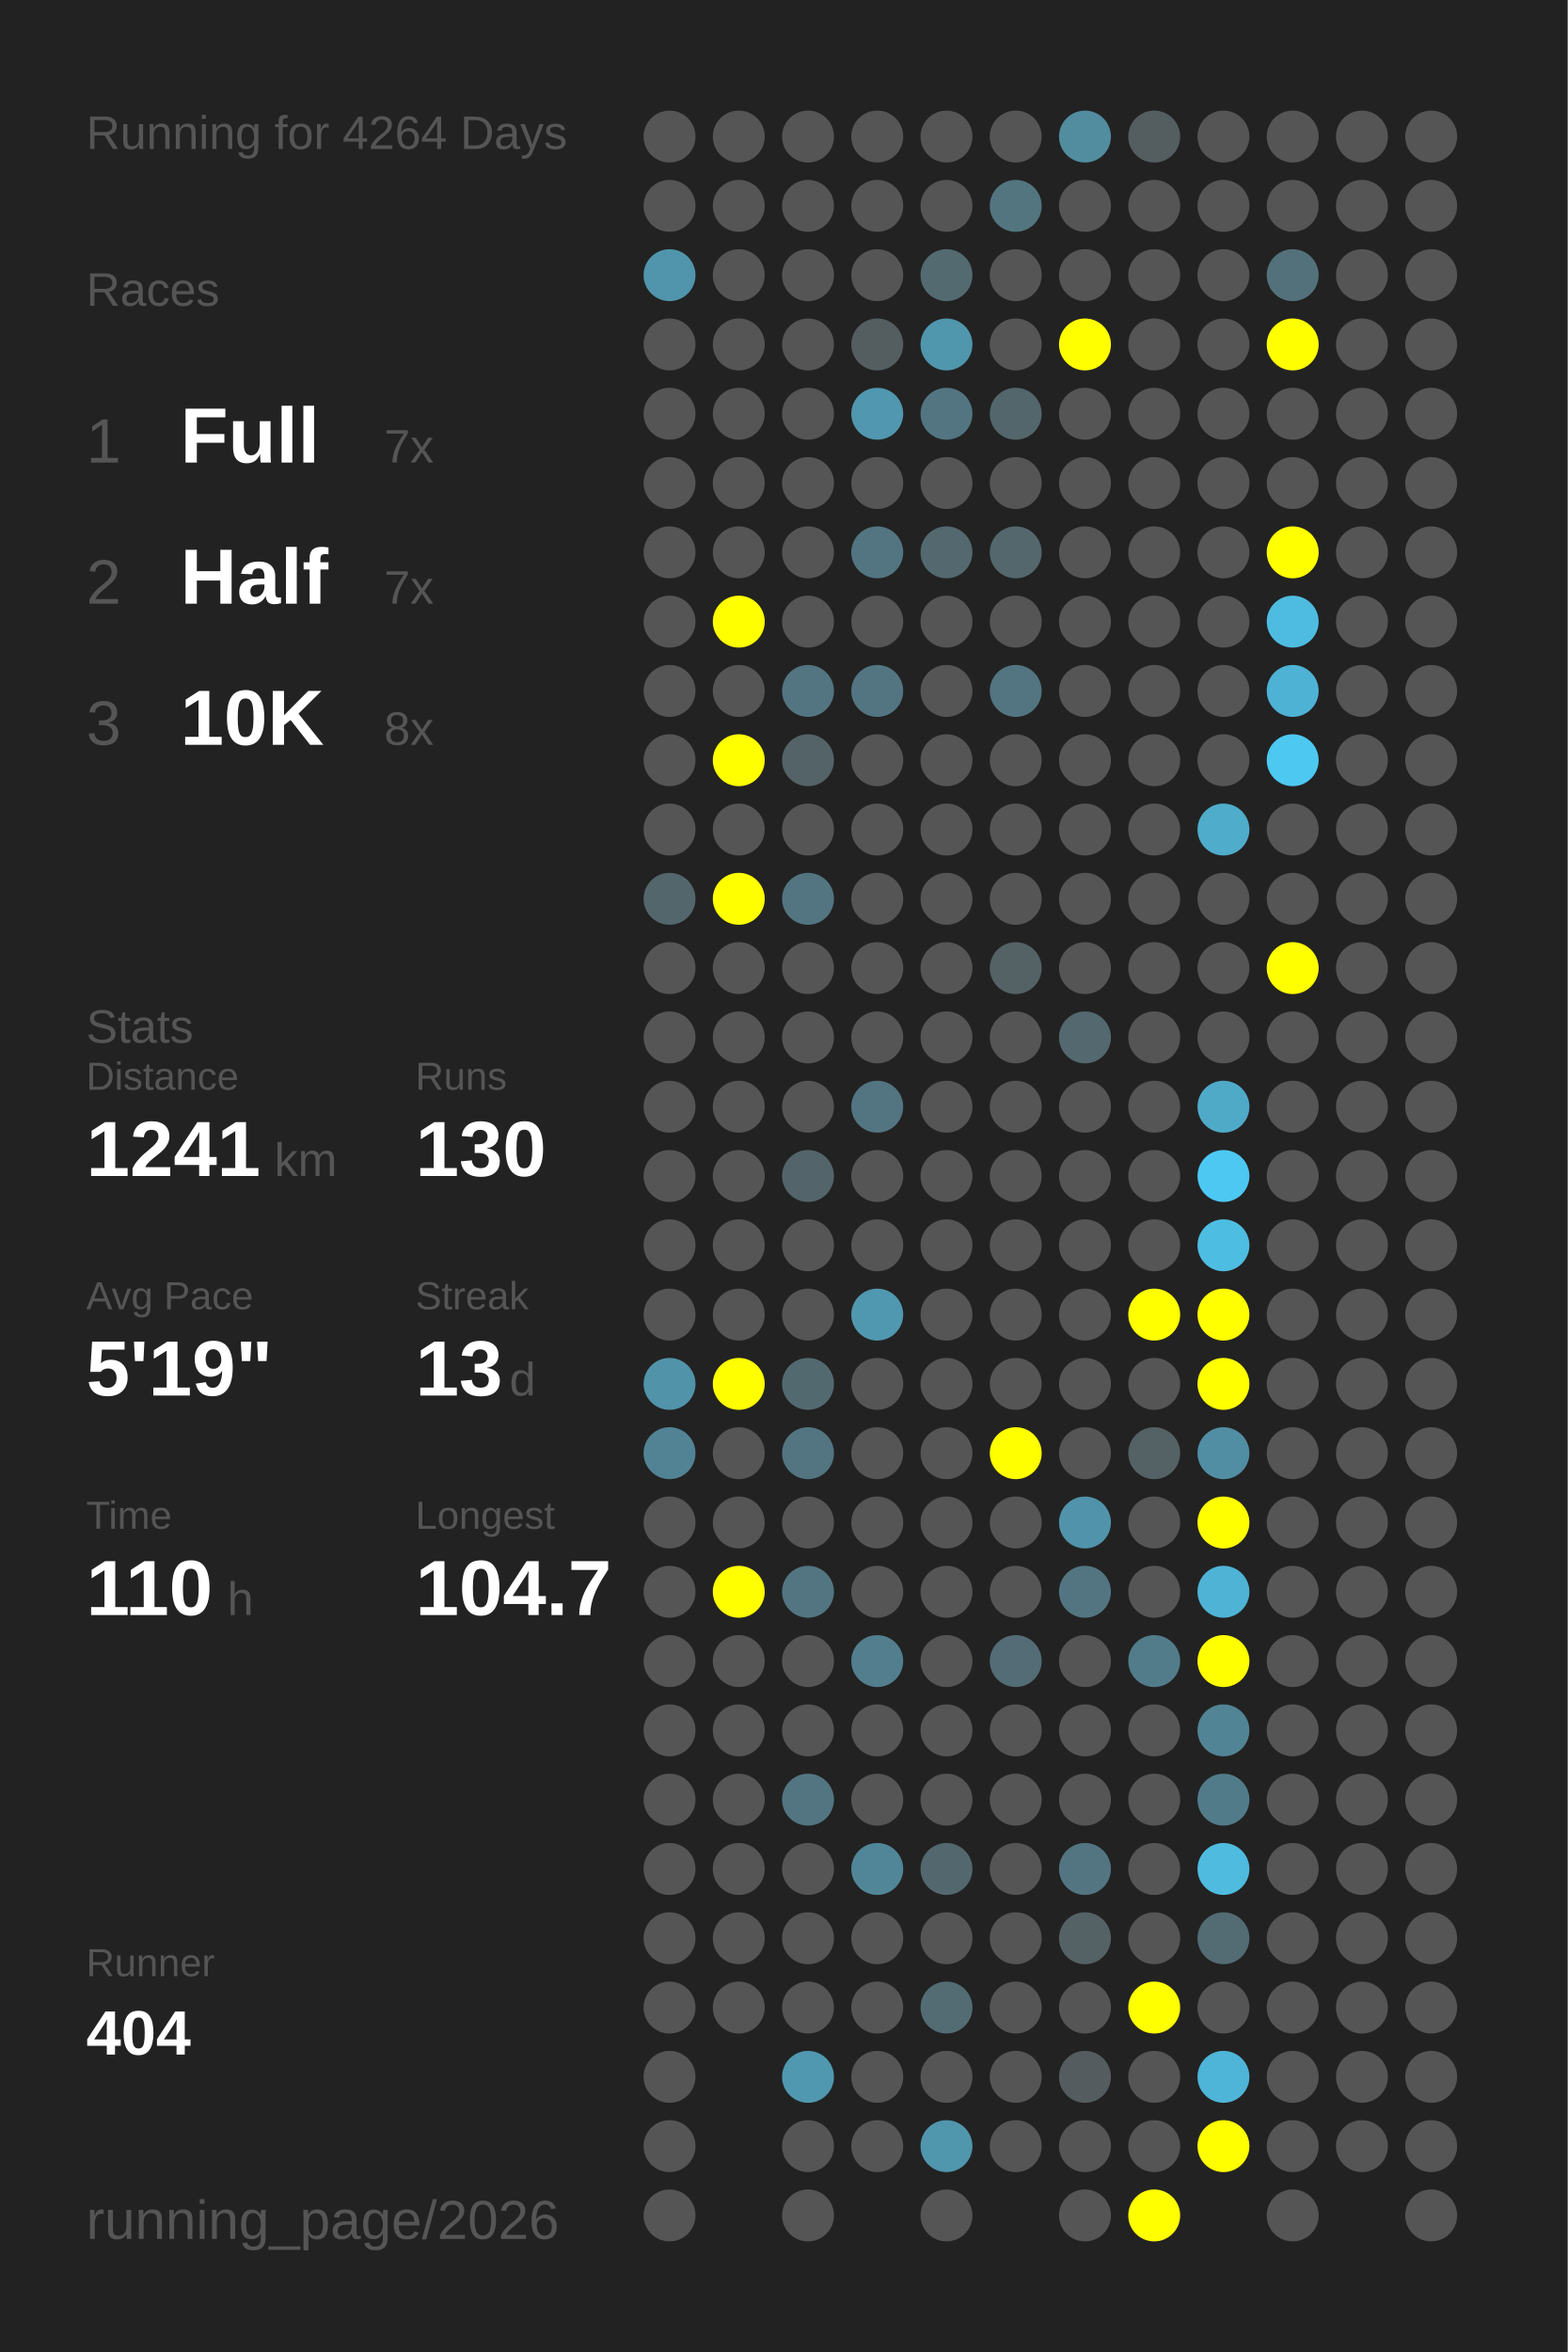
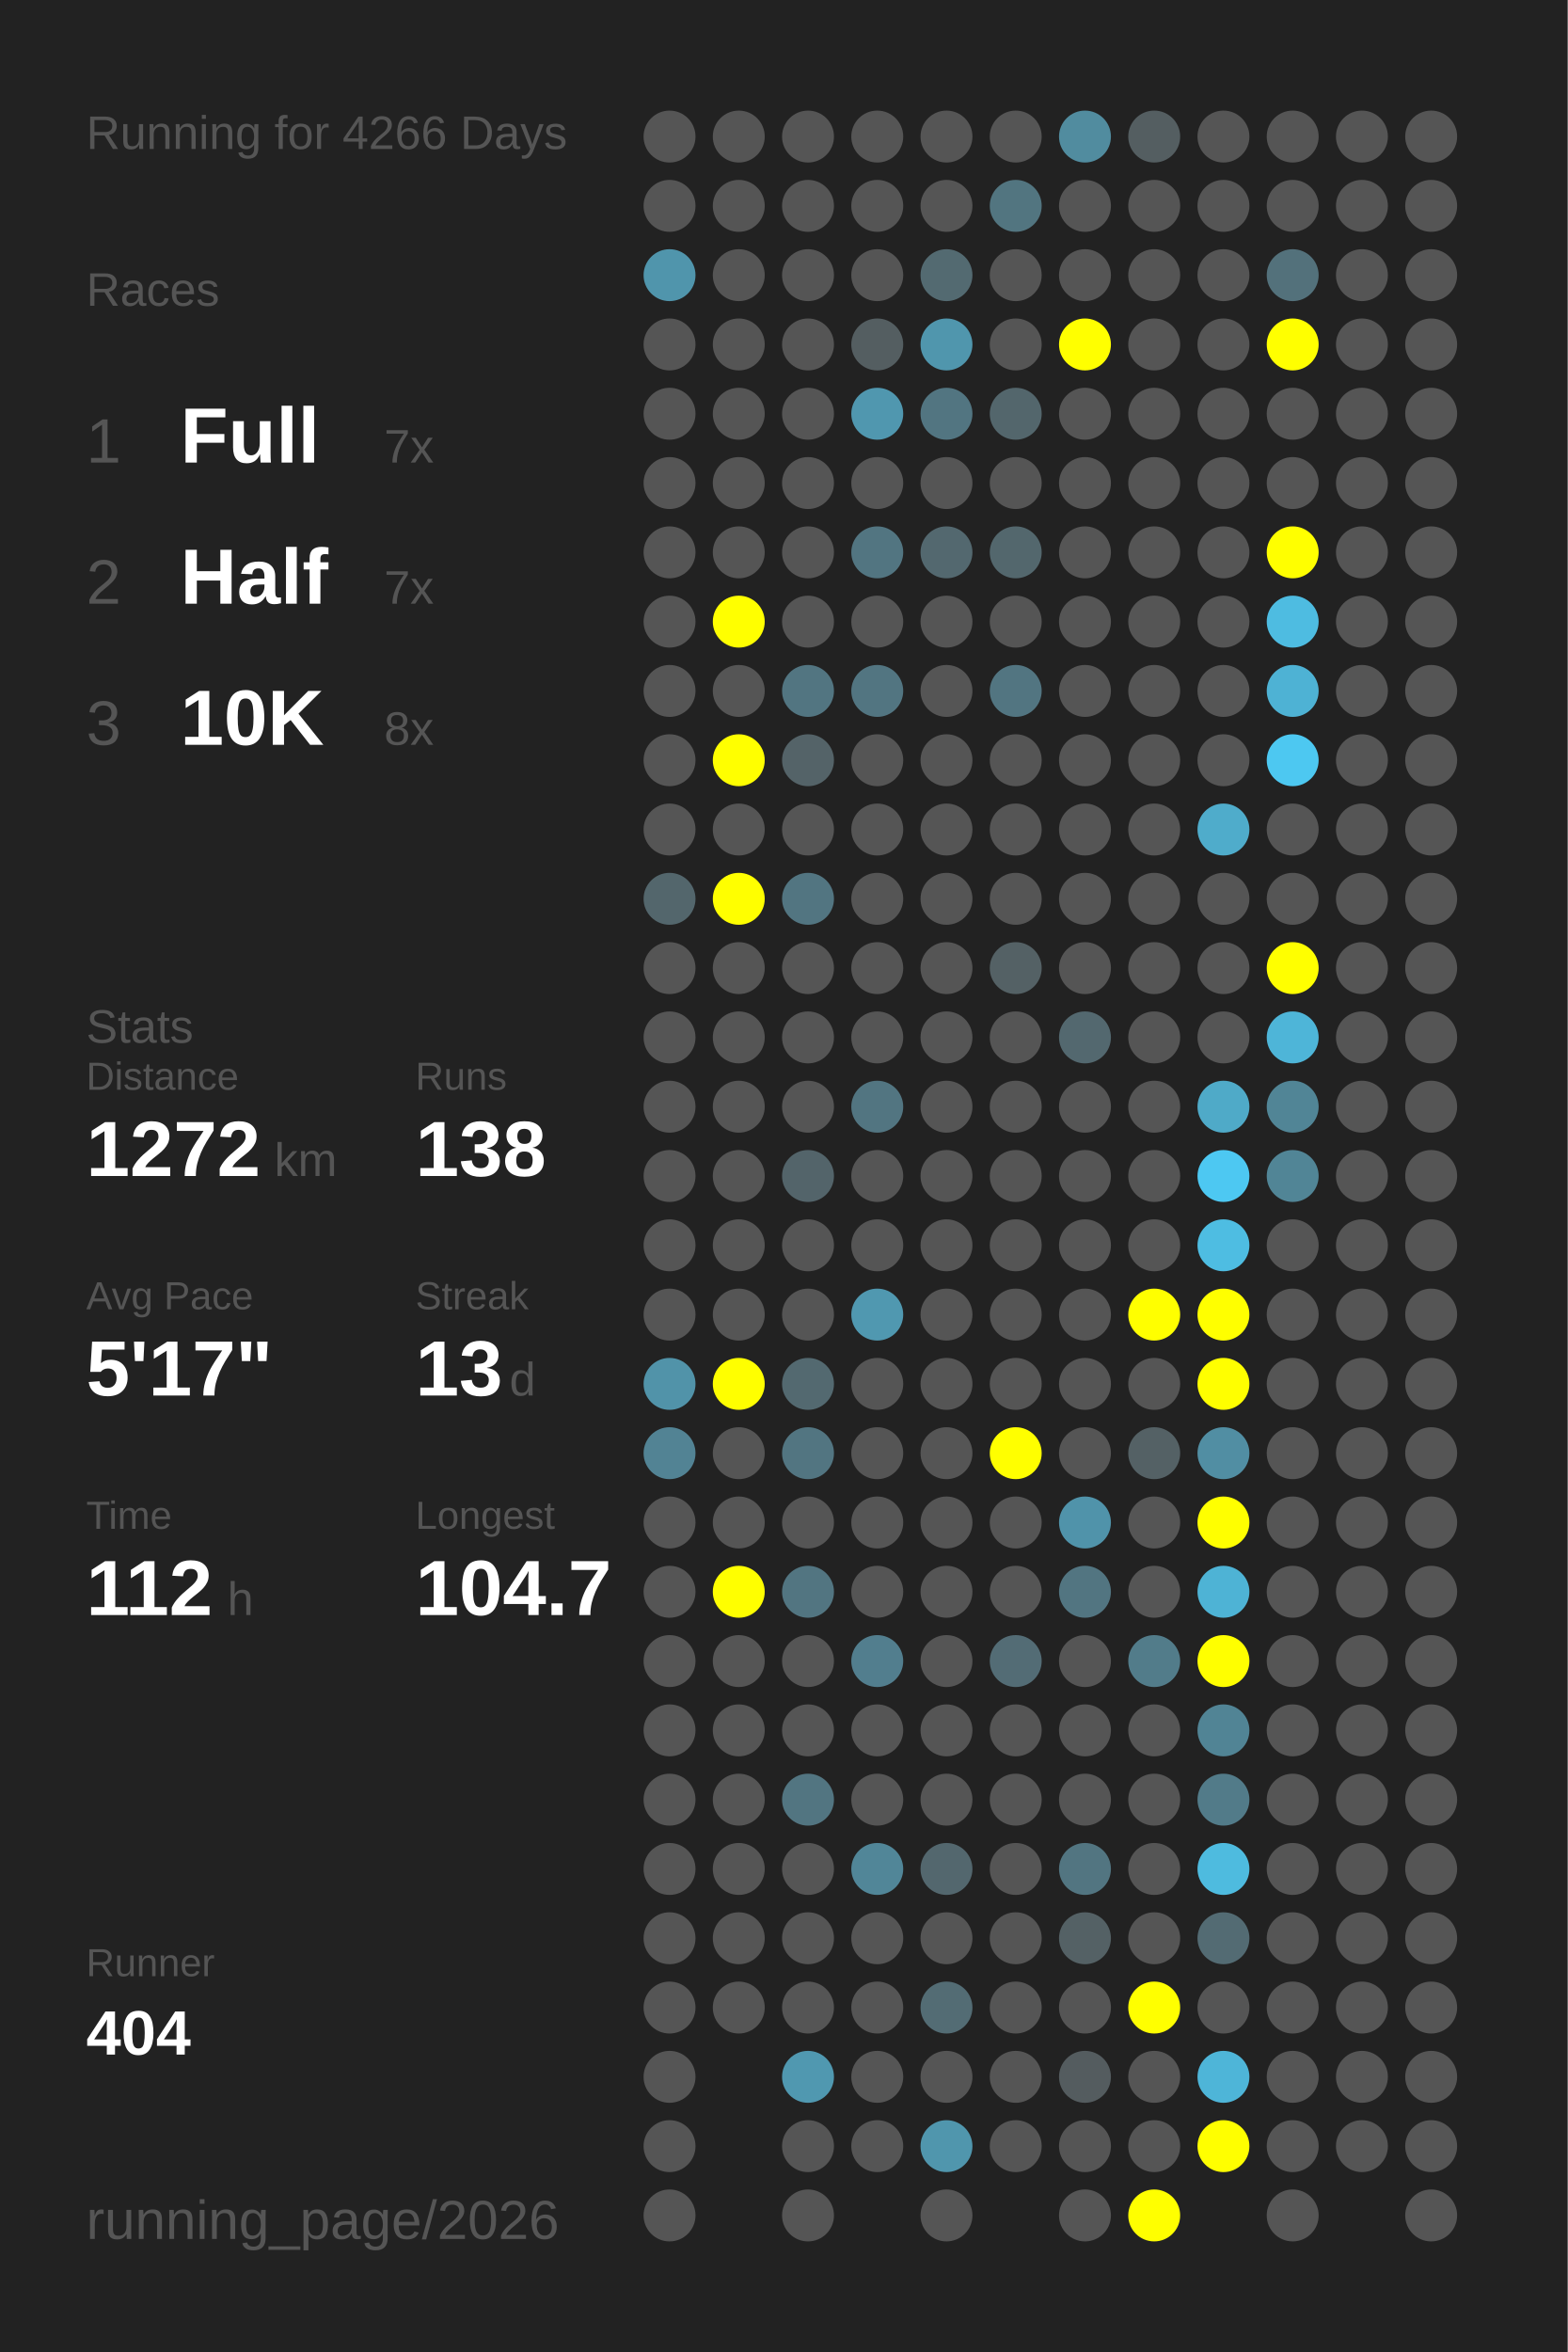
<svg xmlns="http://www.w3.org/2000/svg" baseProfile="full" height="300mm" version="1.1" viewBox="0,0,200,300" width="200mm">
  <defs />
  <rect fill="#222222" height="300" width="200" x="0" y="0" />
-   <text fill="#555555" style="font-size:6px; font-family:Arial;" x="11" y="19">Running for 4264 Days</text>
+   <text fill="#555555" style="font-size:6px; font-family:Arial;" x="11" y="19">Running for 4266 Days</text>
  <text fill="#555555" style="font-size:6px; font-family:Arial;" x="11" y="39">Races</text>
  <text fill="#555555" style="font-size:8px; font-family:Arial;" x="11" y="59">1</text>
  <text fill="#FFFFFF" style="font-size:10px; font-family:Arial; font-weight:bold;" x="23" y="59">Full</text>
  <text fill="#555555" style="font-size:6px; font-family:Arial;" x="49" y="59">7x</text>
  <text fill="#555555" style="font-size:8px; font-family:Arial;" x="11" y="77">2</text>
  <text fill="#FFFFFF" style="font-size:10px; font-family:Arial; font-weight:bold;" x="23" y="77">Half</text>
  <text fill="#555555" style="font-size:6px; font-family:Arial;" x="49" y="77">7x</text>
  <text fill="#555555" style="font-size:8px; font-family:Arial;" x="11" y="95">3</text>
  <text fill="#FFFFFF" style="font-size:10px; font-family:Arial; font-weight:bold;" x="23" y="95">10K</text>
  <text fill="#555555" style="font-size:6px; font-family:Arial;" x="49" y="95">8x</text>
  <text fill="#555555" style="font-size:6px; font-family:Arial;" x="11" y="133">Stats</text>
  <text fill="#555555" style="font-size:5px; font-family:Arial;" x="11" y="139">Distance</text>
-   <text fill="#FFFFFF" style="font-size:10px; font-family:Arial; font-weight:bold;" x="11" y="150">1241</text>
+   <text fill="#FFFFFF" style="font-size:10px; font-family:Arial; font-weight:bold;" x="11" y="150">1272</text>
  <text fill="#555555" style="font-size:6px; font-family:Arial;" x="35" y="150">km</text>
  <text fill="#555555" style="font-size:5px; font-family:Arial;" x="53" y="139">Runs</text>
-   <text fill="#FFFFFF" style="font-size:10px; font-family:Arial; font-weight:bold;" x="53" y="150">130</text>
+   <text fill="#FFFFFF" style="font-size:10px; font-family:Arial; font-weight:bold;" x="53" y="150">138</text>
  <text fill="#555555" style="font-size:5px; font-family:Arial;" x="11" y="167">Avg Pace</text>
-   <text fill="#FFFFFF" style="font-size:10px; font-family:Arial; font-weight:bold;" x="11" y="178">5'19"</text>
+   <text fill="#FFFFFF" style="font-size:10px; font-family:Arial; font-weight:bold;" x="11" y="178">5'17"</text>
  <text fill="#555555" style="font-size:5px; font-family:Arial;" x="53" y="167">Streak</text>
  <text fill="#FFFFFF" style="font-size:10px; font-family:Arial; font-weight:bold;" x="53" y="178">13</text>
  <text fill="#555555" style="font-size:6px; font-family:Arial;" x="65" y="178">d</text>
  <text fill="#555555" style="font-size:5px; font-family:Arial;" x="11" y="195">Time</text>
-   <text fill="#FFFFFF" style="font-size:10px; font-family:Arial; font-weight:bold;" x="11" y="206">110</text>
+   <text fill="#FFFFFF" style="font-size:10px; font-family:Arial; font-weight:bold;" x="11" y="206">112</text>
  <text fill="#555555" style="font-size:6px; font-family:Arial;" x="29" y="206">h</text>
  <text fill="#555555" style="font-size:5px; font-family:Arial;" x="53" y="195">Longest</text>
  <text fill="#FFFFFF" style="font-size:10px; font-family:Arial; font-weight:bold;" x="53" y="206">104.7</text>
  <text fill="#555555" style="font-size:5px; font-family:Arial;" x="11" y="252.065">Runner</text>
  <text fill="#FFFFFF" style="font-size:8px; font-family:Arial; font-weight:bold;" x="11" y="262.065">404</text>
  <text fill="#555555" style="font-size:7px; font-family:Arial;" x="11" y="285.581">running_page/2026</text>
  <circle cx="85.417" cy="17.419" fill="#555555" r="3.312" />
  <circle cx="85.417" cy="26.258" fill="#555555" r="3.312" />
  <circle cx="85.417" cy="35.097" fill="#5095ac" r="3.312" />
  <circle cx="85.417" cy="43.935" fill="#555555" r="3.312" />
  <circle cx="85.417" cy="52.774" fill="#555555" r="3.312" />
  <circle cx="85.417" cy="61.613" fill="#555555" r="3.312" />
  <circle cx="85.417" cy="70.452" fill="#555555" r="3.312" />
  <circle cx="85.417" cy="79.29" fill="#555555" r="3.312" />
  <circle cx="85.417" cy="88.129" fill="#555555" r="3.312" />
  <circle cx="85.417" cy="96.968" fill="#555555" r="3.312" />
  <circle cx="85.417" cy="105.806" fill="#555555" r="3.312" />
  <circle cx="85.417" cy="114.645" fill="#53666c" r="3.312" />
  <circle cx="85.417" cy="123.484" fill="#555555" r="3.312" />
  <circle cx="85.417" cy="132.323" fill="#555555" r="3.312" />
  <circle cx="85.417" cy="141.161" fill="#555555" r="3.312" />
  <circle cx="85.417" cy="150" fill="#555555" r="3.312" />
  <circle cx="85.417" cy="158.839" fill="#555555" r="3.312" />
  <circle cx="85.417" cy="167.677" fill="#555555" r="3.312" />
  <circle cx="85.417" cy="176.516" fill="#5193a9" r="3.312" />
  <circle cx="85.417" cy="185.355" fill="#528394" r="3.312" />
  <circle cx="85.417" cy="194.194" fill="#555555" r="3.312" />
  <circle cx="85.417" cy="203.032" fill="#555555" r="3.312" />
  <circle cx="85.417" cy="211.871" fill="#555555" r="3.312" />
  <circle cx="85.417" cy="220.71" fill="#555555" r="3.312" />
  <circle cx="85.417" cy="229.548" fill="#555555" r="3.312" />
  <circle cx="85.417" cy="238.387" fill="#555555" r="3.312" />
  <circle cx="85.417" cy="247.226" fill="#555555" r="3.312" />
  <circle cx="85.417" cy="256.065" fill="#555555" r="3.312" />
  <circle cx="85.417" cy="264.903" fill="#555555" r="3.312" />
  <circle cx="85.417" cy="273.742" fill="#555555" r="3.312" />
  <circle cx="85.417" cy="282.581" fill="#555555" r="3.312" />
  <circle cx="94.25" cy="17.419" fill="#555555" r="3.312" />
  <circle cx="94.25" cy="26.258" fill="#555555" r="3.312" />
  <circle cx="94.25" cy="35.097" fill="#555555" r="3.312" />
  <circle cx="94.25" cy="43.935" fill="#555555" r="3.312" />
  <circle cx="94.25" cy="52.774" fill="#555555" r="3.312" />
  <circle cx="94.25" cy="61.613" fill="#555555" r="3.312" />
  <circle cx="94.25" cy="70.452" fill="#555555" r="3.312" />
  <circle cx="94.25" cy="79.29" fill="#FFFF00" r="3.312" />
  <circle cx="94.25" cy="88.129" fill="#555555" r="3.312" />
  <circle cx="94.25" cy="96.968" fill="#FFFF00" r="3.312" />
  <circle cx="94.25" cy="105.806" fill="#555555" r="3.312" />
  <circle cx="94.25" cy="114.645" fill="#FFFF00" r="3.312" />
  <circle cx="94.25" cy="123.484" fill="#555555" r="3.312" />
  <circle cx="94.25" cy="132.323" fill="#555555" r="3.312" />
  <circle cx="94.25" cy="141.161" fill="#555555" r="3.312" />
  <circle cx="94.25" cy="150" fill="#555555" r="3.312" />
  <circle cx="94.25" cy="158.839" fill="#555555" r="3.312" />
  <circle cx="94.25" cy="167.677" fill="#555555" r="3.312" />
  <circle cx="94.25" cy="176.516" fill="#FFFF00" r="3.312" />
  <circle cx="94.25" cy="185.355" fill="#555555" r="3.312" />
  <circle cx="94.25" cy="194.194" fill="#555555" r="3.312" />
  <circle cx="94.25" cy="203.032" fill="#FFFF00" r="3.312" />
  <circle cx="94.25" cy="211.871" fill="#555555" r="3.312" />
  <circle cx="94.25" cy="220.71" fill="#555555" r="3.312" />
  <circle cx="94.25" cy="229.548" fill="#555555" r="3.312" />
  <circle cx="94.25" cy="238.387" fill="#555555" r="3.312" />
  <circle cx="94.25" cy="247.226" fill="#555555" r="3.312" />
  <circle cx="94.25" cy="256.065" fill="#555555" r="3.312" />
  <circle cx="103.083" cy="17.419" fill="#555555" r="3.312" />
  <circle cx="103.083" cy="26.258" fill="#555555" r="3.312" />
  <circle cx="103.083" cy="35.097" fill="#555555" r="3.312" />
  <circle cx="103.083" cy="43.935" fill="#555555" r="3.312" />
  <circle cx="103.083" cy="52.774" fill="#555555" r="3.312" />
  <circle cx="103.083" cy="61.613" fill="#555555" r="3.312" />
  <circle cx="103.083" cy="70.452" fill="#555555" r="3.312" />
  <circle cx="103.083" cy="79.29" fill="#555555" r="3.312" />
  <circle cx="103.083" cy="88.129" fill="#527581" r="3.312" />
  <circle cx="103.083" cy="96.968" fill="#546368" r="3.312" />
  <circle cx="103.083" cy="105.806" fill="#555555" r="3.312" />
  <circle cx="103.083" cy="114.645" fill="#527581" r="3.312" />
  <circle cx="103.083" cy="123.484" fill="#555555" r="3.312" />
  <circle cx="103.083" cy="132.323" fill="#555555" r="3.312" />
  <circle cx="103.083" cy="141.161" fill="#555555" r="3.312" />
  <circle cx="103.083" cy="150" fill="#53646a" r="3.312" />
  <circle cx="103.083" cy="158.839" fill="#555555" r="3.312" />
  <circle cx="103.083" cy="167.677" fill="#555555" r="3.312" />
  <circle cx="103.083" cy="176.516" fill="#536970" r="3.312" />
  <circle cx="103.083" cy="185.355" fill="#527581" r="3.312" />
  <circle cx="103.083" cy="194.194" fill="#555555" r="3.312" />
  <circle cx="103.083" cy="203.032" fill="#527581" r="3.312" />
  <circle cx="103.083" cy="211.871" fill="#555555" r="3.312" />
  <circle cx="103.083" cy="220.71" fill="#555555" r="3.312" />
  <circle cx="103.083" cy="229.548" fill="#527581" r="3.312" />
  <circle cx="103.083" cy="238.387" fill="#555555" r="3.312" />
  <circle cx="103.083" cy="247.226" fill="#555555" r="3.312" />
  <circle cx="103.083" cy="256.065" fill="#555555" r="3.312" />
  <circle cx="103.083" cy="264.903" fill="#5098b0" r="3.312" />
  <circle cx="103.083" cy="273.742" fill="#555555" r="3.312" />
  <circle cx="103.083" cy="282.581" fill="#555555" r="3.312" />
  <circle cx="111.917" cy="17.419" fill="#555555" r="3.312" />
  <circle cx="111.917" cy="26.258" fill="#555555" r="3.312" />
  <circle cx="111.917" cy="35.097" fill="#555555" r="3.312" />
  <circle cx="111.917" cy="43.935" fill="#545e61" r="3.312" />
  <circle cx="111.917" cy="52.774" fill="#5097af" r="3.312" />
  <circle cx="111.917" cy="61.613" fill="#555555" r="3.312" />
  <circle cx="111.917" cy="70.452" fill="#527581" r="3.312" />
  <circle cx="111.917" cy="79.29" fill="#555555" r="3.312" />
  <circle cx="111.917" cy="88.129" fill="#527581" r="3.312" />
  <circle cx="111.917" cy="96.968" fill="#555555" r="3.312" />
  <circle cx="111.917" cy="105.806" fill="#555555" r="3.312" />
  <circle cx="111.917" cy="114.645" fill="#555555" r="3.312" />
  <circle cx="111.917" cy="123.484" fill="#555555" r="3.312" />
  <circle cx="111.917" cy="132.323" fill="#555555" r="3.312" />
  <circle cx="111.917" cy="141.161" fill="#527581" r="3.312" />
  <circle cx="111.917" cy="150" fill="#555555" r="3.312" />
  <circle cx="111.917" cy="158.839" fill="#555555" r="3.312" />
  <circle cx="111.917" cy="167.677" fill="#5098b0" r="3.312" />
  <circle cx="111.917" cy="176.516" fill="#555555" r="3.312" />
  <circle cx="111.917" cy="185.355" fill="#555555" r="3.312" />
  <circle cx="111.917" cy="194.194" fill="#555555" r="3.312" />
  <circle cx="111.917" cy="203.032" fill="#555555" r="3.312" />
  <circle cx="111.917" cy="211.871" fill="#527e8e" r="3.312" />
  <circle cx="111.917" cy="220.71" fill="#555555" r="3.312" />
  <circle cx="111.917" cy="229.548" fill="#555555" r="3.312" />
  <circle cx="111.917" cy="238.387" fill="#518698" r="3.312" />
  <circle cx="111.917" cy="247.226" fill="#555555" r="3.312" />
  <circle cx="111.917" cy="256.065" fill="#555555" r="3.312" />
  <circle cx="111.917" cy="264.903" fill="#555555" r="3.312" />
  <circle cx="111.917" cy="273.742" fill="#555555" r="3.312" />
  <circle cx="120.75" cy="17.419" fill="#555555" r="3.312" />
  <circle cx="120.75" cy="26.258" fill="#555555" r="3.312" />
  <circle cx="120.75" cy="35.097" fill="#536a71" r="3.312" />
  <circle cx="120.75" cy="43.935" fill="#5096ad" r="3.312" />
  <circle cx="120.75" cy="52.774" fill="#527581" r="3.312" />
  <circle cx="120.75" cy="61.613" fill="#555555" r="3.312" />
  <circle cx="120.75" cy="70.452" fill="#53686f" r="3.312" />
  <circle cx="120.75" cy="79.29" fill="#555555" r="3.312" />
  <circle cx="120.75" cy="88.129" fill="#555555" r="3.312" />
  <circle cx="120.75" cy="96.968" fill="#555555" r="3.312" />
  <circle cx="120.75" cy="105.806" fill="#555555" r="3.312" />
  <circle cx="120.75" cy="114.645" fill="#555555" r="3.312" />
  <circle cx="120.75" cy="123.484" fill="#555555" r="3.312" />
  <circle cx="120.75" cy="132.323" fill="#555555" r="3.312" />
  <circle cx="120.75" cy="141.161" fill="#555555" r="3.312" />
  <circle cx="120.75" cy="150" fill="#555555" r="3.312" />
  <circle cx="120.75" cy="158.839" fill="#555555" r="3.312" />
  <circle cx="120.75" cy="167.677" fill="#555555" r="3.312" />
  <circle cx="120.75" cy="176.516" fill="#555555" r="3.312" />
  <circle cx="120.75" cy="185.355" fill="#555555" r="3.312" />
  <circle cx="120.75" cy="194.194" fill="#555555" r="3.312" />
  <circle cx="120.75" cy="203.032" fill="#555555" r="3.312" />
  <circle cx="120.75" cy="211.871" fill="#555555" r="3.312" />
  <circle cx="120.75" cy="220.71" fill="#555555" r="3.312" />
  <circle cx="120.75" cy="229.548" fill="#555555" r="3.312" />
  <circle cx="120.75" cy="238.387" fill="#53676e" r="3.312" />
  <circle cx="120.75" cy="247.226" fill="#555555" r="3.312" />
  <circle cx="120.75" cy="256.065" fill="#536c74" r="3.312" />
  <circle cx="120.75" cy="264.903" fill="#555555" r="3.312" />
  <circle cx="120.75" cy="273.742" fill="#5096ad" r="3.312" />
  <circle cx="120.75" cy="282.581" fill="#555555" r="3.312" />
  <circle cx="129.583" cy="17.419" fill="#555555" r="3.312" />
  <circle cx="129.583" cy="26.258" fill="#527580" r="3.312" />
  <circle cx="129.583" cy="35.097" fill="#555555" r="3.312" />
  <circle cx="129.583" cy="43.935" fill="#555555" r="3.312" />
  <circle cx="129.583" cy="52.774" fill="#53666c" r="3.312" />
  <circle cx="129.583" cy="61.613" fill="#555555" r="3.312" />
  <circle cx="129.583" cy="70.452" fill="#53676d" r="3.312" />
  <circle cx="129.583" cy="79.29" fill="#555555" r="3.312" />
  <circle cx="129.583" cy="88.129" fill="#527581" r="3.312" />
  <circle cx="129.583" cy="96.968" fill="#555555" r="3.312" />
  <circle cx="129.583" cy="105.806" fill="#555555" r="3.312" />
  <circle cx="129.583" cy="114.645" fill="#555555" r="3.312" />
  <circle cx="129.583" cy="123.484" fill="#546165" r="3.312" />
  <circle cx="129.583" cy="132.323" fill="#555555" r="3.312" />
  <circle cx="129.583" cy="141.161" fill="#555555" r="3.312" />
  <circle cx="129.583" cy="150" fill="#555555" r="3.312" />
  <circle cx="129.583" cy="158.839" fill="#555555" r="3.312" />
  <circle cx="129.583" cy="167.677" fill="#555555" r="3.312" />
  <circle cx="129.583" cy="176.516" fill="#555555" r="3.312" />
  <circle cx="129.583" cy="185.355" fill="#FFFF00" r="3.312" />
  <circle cx="129.583" cy="194.194" fill="#555555" r="3.312" />
  <circle cx="129.583" cy="203.032" fill="#555555" r="3.312" />
  <circle cx="129.583" cy="211.871" fill="#536c75" r="3.312" />
  <circle cx="129.583" cy="220.71" fill="#555555" r="3.312" />
  <circle cx="129.583" cy="229.548" fill="#555555" r="3.312" />
  <circle cx="129.583" cy="238.387" fill="#555555" r="3.312" />
  <circle cx="129.583" cy="247.226" fill="#555555" r="3.312" />
  <circle cx="129.583" cy="256.065" fill="#555555" r="3.312" />
  <circle cx="129.583" cy="264.903" fill="#555555" r="3.312" />
  <circle cx="129.583" cy="273.742" fill="#555555" r="3.312" />
  <circle cx="138.417" cy="17.419" fill="#518c9f" r="3.312" />
  <circle cx="138.417" cy="26.258" fill="#555555" r="3.312" />
  <circle cx="138.417" cy="35.097" fill="#555555" r="3.312" />
  <circle cx="138.417" cy="43.935" fill="#FFFF00" r="3.312" />
  <circle cx="138.417" cy="52.774" fill="#555555" r="3.312" />
  <circle cx="138.417" cy="61.613" fill="#555555" r="3.312" />
  <circle cx="138.417" cy="70.452" fill="#555555" r="3.312" />
  <circle cx="138.417" cy="79.29" fill="#555555" r="3.312" />
  <circle cx="138.417" cy="88.129" fill="#555555" r="3.312" />
  <circle cx="138.417" cy="96.968" fill="#555555" r="3.312" />
  <circle cx="138.417" cy="105.806" fill="#555555" r="3.312" />
  <circle cx="138.417" cy="114.645" fill="#555555" r="3.312" />
  <circle cx="138.417" cy="123.484" fill="#555555" r="3.312" />
  <circle cx="138.417" cy="132.323" fill="#53686f" r="3.312" />
  <circle cx="138.417" cy="141.161" fill="#555555" r="3.312" />
  <circle cx="138.417" cy="150" fill="#555555" r="3.312" />
  <circle cx="138.417" cy="158.839" fill="#555555" r="3.312" />
  <circle cx="138.417" cy="167.677" fill="#555555" r="3.312" />
  <circle cx="138.417" cy="176.516" fill="#555555" r="3.312" />
  <circle cx="138.417" cy="185.355" fill="#555555" r="3.312" />
  <circle cx="138.417" cy="194.194" fill="#5093aa" r="3.312" />
  <circle cx="138.417" cy="203.032" fill="#527581" r="3.312" />
  <circle cx="138.417" cy="211.871" fill="#555555" r="3.312" />
  <circle cx="138.417" cy="220.71" fill="#555555" r="3.312" />
  <circle cx="138.417" cy="229.548" fill="#555555" r="3.312" />
  <circle cx="138.417" cy="238.387" fill="#527581" r="3.312" />
  <circle cx="138.417" cy="247.226" fill="#546165" r="3.312" />
  <circle cx="138.417" cy="256.065" fill="#555555" r="3.312" />
  <circle cx="138.417" cy="264.903" fill="#545c5f" r="3.312" />
  <circle cx="138.417" cy="273.742" fill="#555555" r="3.312" />
  <circle cx="138.417" cy="282.581" fill="#555555" r="3.312" />
  <circle cx="147.25" cy="17.419" fill="#545e61" r="3.312" />
  <circle cx="147.25" cy="26.258" fill="#555555" r="3.312" />
  <circle cx="147.25" cy="35.097" fill="#555555" r="3.312" />
  <circle cx="147.25" cy="43.935" fill="#555555" r="3.312" />
  <circle cx="147.25" cy="52.774" fill="#555555" r="3.312" />
  <circle cx="147.25" cy="61.613" fill="#555555" r="3.312" />
  <circle cx="147.25" cy="70.452" fill="#555555" r="3.312" />
  <circle cx="147.25" cy="79.29" fill="#555555" r="3.312" />
  <circle cx="147.25" cy="88.129" fill="#555555" r="3.312" />
  <circle cx="147.25" cy="96.968" fill="#555555" r="3.312" />
  <circle cx="147.25" cy="105.806" fill="#555555" r="3.312" />
  <circle cx="147.25" cy="114.645" fill="#555555" r="3.312" />
  <circle cx="147.25" cy="123.484" fill="#555555" r="3.312" />
  <circle cx="147.25" cy="132.323" fill="#555555" r="3.312" />
  <circle cx="147.25" cy="141.161" fill="#555555" r="3.312" />
  <circle cx="147.25" cy="150" fill="#555555" r="3.312" />
  <circle cx="147.25" cy="158.839" fill="#555555" r="3.312" />
  <circle cx="147.25" cy="167.677" fill="#FFFF00" r="3.312" />
  <circle cx="147.25" cy="176.516" fill="#555555" r="3.312" />
  <circle cx="147.25" cy="185.355" fill="#546165" r="3.312" />
  <circle cx="147.25" cy="194.194" fill="#555555" r="3.312" />
  <circle cx="147.25" cy="203.032" fill="#555555" r="3.312" />
  <circle cx="147.25" cy="211.871" fill="#527c8a" r="3.312" />
  <circle cx="147.25" cy="220.71" fill="#555555" r="3.312" />
  <circle cx="147.25" cy="229.548" fill="#555555" r="3.312" />
  <circle cx="147.25" cy="238.387" fill="#555555" r="3.312" />
  <circle cx="147.25" cy="247.226" fill="#555555" r="3.312" />
  <circle cx="147.25" cy="256.065" fill="#FFFF00" r="3.312" />
  <circle cx="147.25" cy="264.903" fill="#555555" r="3.312" />
  <circle cx="147.25" cy="273.742" fill="#555555" r="3.312" />
  <circle cx="147.25" cy="282.581" fill="#FFFF00" r="3.312" />
  <circle cx="156.083" cy="17.419" fill="#555555" r="3.312" />
  <circle cx="156.083" cy="26.258" fill="#555555" r="3.312" />
  <circle cx="156.083" cy="35.097" fill="#555555" r="3.312" />
  <circle cx="156.083" cy="43.935" fill="#555555" r="3.312" />
  <circle cx="156.083" cy="52.774" fill="#555555" r="3.312" />
  <circle cx="156.083" cy="61.613" fill="#555555" r="3.312" />
  <circle cx="156.083" cy="70.452" fill="#555555" r="3.312" />
  <circle cx="156.083" cy="79.29" fill="#555555" r="3.312" />
  <circle cx="156.083" cy="88.129" fill="#555555" r="3.312" />
  <circle cx="156.083" cy="96.968" fill="#555555" r="3.312" />
  <circle cx="156.083" cy="105.806" fill="#4faccb" r="3.312" />
  <circle cx="156.083" cy="114.645" fill="#555555" r="3.312" />
  <circle cx="156.083" cy="123.484" fill="#555555" r="3.312" />
  <circle cx="156.083" cy="132.323" fill="#555555" r="3.312" />
  <circle cx="156.083" cy="141.161" fill="#4faac8" r="3.312" />
  <circle cx="156.083" cy="150" fill="#4dc8f2" r="3.312" />
  <circle cx="156.083" cy="158.839" fill="#4ebde2" r="3.312" />
  <circle cx="156.083" cy="167.677" fill="#FFFF00" r="3.312" />
  <circle cx="156.083" cy="176.516" fill="#FFFF00" r="3.312" />
  <circle cx="156.083" cy="185.355" fill="#518ea3" r="3.312" />
  <circle cx="156.083" cy="194.194" fill="#FFFF00" r="3.312" />
  <circle cx="156.083" cy="203.032" fill="#4eb3d5" r="3.312" />
  <circle cx="156.083" cy="211.871" fill="#FFFF00" r="3.312" />
  <circle cx="156.083" cy="220.71" fill="#518495" r="3.312" />
  <circle cx="156.083" cy="229.548" fill="#527b89" r="3.312" />
  <circle cx="156.083" cy="238.387" fill="#4ebbdf" r="3.312" />
  <circle cx="156.083" cy="247.226" fill="#536b73" r="3.312" />
  <circle cx="156.083" cy="256.065" fill="#555555" r="3.312" />
  <circle cx="156.083" cy="264.903" fill="#4eb5d8" r="3.312" />
  <circle cx="156.083" cy="273.742" fill="#FFFF00" r="3.312" />
  <circle cx="164.917" cy="17.419" fill="#555555" r="3.312" />
  <circle cx="164.917" cy="26.258" fill="#555555" r="3.312" />
  <circle cx="164.917" cy="35.097" fill="#53717b" r="3.312" />
  <circle cx="164.917" cy="43.935" fill="#FFFF00" r="3.312" />
  <circle cx="164.917" cy="52.774" fill="#555555" r="3.312" />
  <circle cx="164.917" cy="61.613" fill="#555555" r="3.312" />
  <circle cx="164.917" cy="70.452" fill="#FFFF00" r="3.312" />
  <circle cx="164.917" cy="79.29" fill="#4ebce1" r="3.312" />
  <circle cx="164.917" cy="88.129" fill="#4eb2d4" r="3.312" />
  <circle cx="164.917" cy="96.968" fill="#4dc8f1" r="3.312" />
  <circle cx="164.917" cy="105.806" fill="#555555" r="3.312" />
  <circle cx="164.917" cy="114.645" fill="#555555" r="3.312" />
  <circle cx="164.917" cy="123.484" fill="#FFFF00" r="3.312" />
-   <circle cx="164.917" cy="132.323" fill="#555555" r="3.312" />
-   <circle cx="164.917" cy="141.161" fill="#555555" r="3.312" />
-   <circle cx="164.917" cy="150" fill="#555555" r="3.312" />
+   <circle cx="164.917" cy="132.323" fill="#4eb5d8" r="3.312" />
+   <circle cx="164.917" cy="141.161" fill="#518596" r="3.312" />
+   <circle cx="164.917" cy="150" fill="#518596" r="3.312" />
  <circle cx="164.917" cy="158.839" fill="#555555" r="3.312" />
  <circle cx="164.917" cy="167.677" fill="#555555" r="3.312" />
  <circle cx="164.917" cy="176.516" fill="#555555" r="3.312" />
  <circle cx="164.917" cy="185.355" fill="#555555" r="3.312" />
  <circle cx="164.917" cy="194.194" fill="#555555" r="3.312" />
  <circle cx="164.917" cy="203.032" fill="#555555" r="3.312" />
  <circle cx="164.917" cy="211.871" fill="#555555" r="3.312" />
  <circle cx="164.917" cy="220.71" fill="#555555" r="3.312" />
  <circle cx="164.917" cy="229.548" fill="#555555" r="3.312" />
  <circle cx="164.917" cy="238.387" fill="#555555" r="3.312" />
  <circle cx="164.917" cy="247.226" fill="#555555" r="3.312" />
  <circle cx="164.917" cy="256.065" fill="#555555" r="3.312" />
  <circle cx="164.917" cy="264.903" fill="#555555" r="3.312" />
  <circle cx="164.917" cy="273.742" fill="#555555" r="3.312" />
  <circle cx="164.917" cy="282.581" fill="#555555" r="3.312" />
  <circle cx="173.75" cy="17.419" fill="#555555" r="3.312" />
  <circle cx="173.75" cy="26.258" fill="#555555" r="3.312" />
  <circle cx="173.75" cy="35.097" fill="#555555" r="3.312" />
  <circle cx="173.75" cy="43.935" fill="#555555" r="3.312" />
  <circle cx="173.75" cy="52.774" fill="#555555" r="3.312" />
  <circle cx="173.75" cy="61.613" fill="#555555" r="3.312" />
  <circle cx="173.75" cy="70.452" fill="#555555" r="3.312" />
  <circle cx="173.75" cy="79.29" fill="#555555" r="3.312" />
  <circle cx="173.75" cy="88.129" fill="#555555" r="3.312" />
  <circle cx="173.75" cy="96.968" fill="#555555" r="3.312" />
  <circle cx="173.75" cy="105.806" fill="#555555" r="3.312" />
  <circle cx="173.75" cy="114.645" fill="#555555" r="3.312" />
  <circle cx="173.75" cy="123.484" fill="#555555" r="3.312" />
  <circle cx="173.75" cy="132.323" fill="#555555" r="3.312" />
  <circle cx="173.75" cy="141.161" fill="#555555" r="3.312" />
  <circle cx="173.75" cy="150" fill="#555555" r="3.312" />
  <circle cx="173.75" cy="158.839" fill="#555555" r="3.312" />
  <circle cx="173.75" cy="167.677" fill="#555555" r="3.312" />
  <circle cx="173.75" cy="176.516" fill="#555555" r="3.312" />
  <circle cx="173.75" cy="185.355" fill="#555555" r="3.312" />
  <circle cx="173.75" cy="194.194" fill="#555555" r="3.312" />
  <circle cx="173.75" cy="203.032" fill="#555555" r="3.312" />
  <circle cx="173.75" cy="211.871" fill="#555555" r="3.312" />
  <circle cx="173.75" cy="220.71" fill="#555555" r="3.312" />
  <circle cx="173.75" cy="229.548" fill="#555555" r="3.312" />
  <circle cx="173.75" cy="238.387" fill="#555555" r="3.312" />
  <circle cx="173.75" cy="247.226" fill="#555555" r="3.312" />
  <circle cx="173.75" cy="256.065" fill="#555555" r="3.312" />
  <circle cx="173.75" cy="264.903" fill="#555555" r="3.312" />
  <circle cx="173.75" cy="273.742" fill="#555555" r="3.312" />
  <circle cx="182.583" cy="17.419" fill="#555555" r="3.312" />
  <circle cx="182.583" cy="26.258" fill="#555555" r="3.312" />
  <circle cx="182.583" cy="35.097" fill="#555555" r="3.312" />
  <circle cx="182.583" cy="43.935" fill="#555555" r="3.312" />
  <circle cx="182.583" cy="52.774" fill="#555555" r="3.312" />
  <circle cx="182.583" cy="61.613" fill="#555555" r="3.312" />
  <circle cx="182.583" cy="70.452" fill="#555555" r="3.312" />
  <circle cx="182.583" cy="79.29" fill="#555555" r="3.312" />
  <circle cx="182.583" cy="88.129" fill="#555555" r="3.312" />
  <circle cx="182.583" cy="96.968" fill="#555555" r="3.312" />
  <circle cx="182.583" cy="105.806" fill="#555555" r="3.312" />
  <circle cx="182.583" cy="114.645" fill="#555555" r="3.312" />
  <circle cx="182.583" cy="123.484" fill="#555555" r="3.312" />
  <circle cx="182.583" cy="132.323" fill="#555555" r="3.312" />
  <circle cx="182.583" cy="141.161" fill="#555555" r="3.312" />
  <circle cx="182.583" cy="150" fill="#555555" r="3.312" />
  <circle cx="182.583" cy="158.839" fill="#555555" r="3.312" />
  <circle cx="182.583" cy="167.677" fill="#555555" r="3.312" />
  <circle cx="182.583" cy="176.516" fill="#555555" r="3.312" />
  <circle cx="182.583" cy="185.355" fill="#555555" r="3.312" />
  <circle cx="182.583" cy="194.194" fill="#555555" r="3.312" />
  <circle cx="182.583" cy="203.032" fill="#555555" r="3.312" />
  <circle cx="182.583" cy="211.871" fill="#555555" r="3.312" />
  <circle cx="182.583" cy="220.71" fill="#555555" r="3.312" />
  <circle cx="182.583" cy="229.548" fill="#555555" r="3.312" />
  <circle cx="182.583" cy="238.387" fill="#555555" r="3.312" />
  <circle cx="182.583" cy="247.226" fill="#555555" r="3.312" />
  <circle cx="182.583" cy="256.065" fill="#555555" r="3.312" />
  <circle cx="182.583" cy="264.903" fill="#555555" r="3.312" />
  <circle cx="182.583" cy="273.742" fill="#555555" r="3.312" />
  <circle cx="182.583" cy="282.581" fill="#555555" r="3.312" />
</svg>
